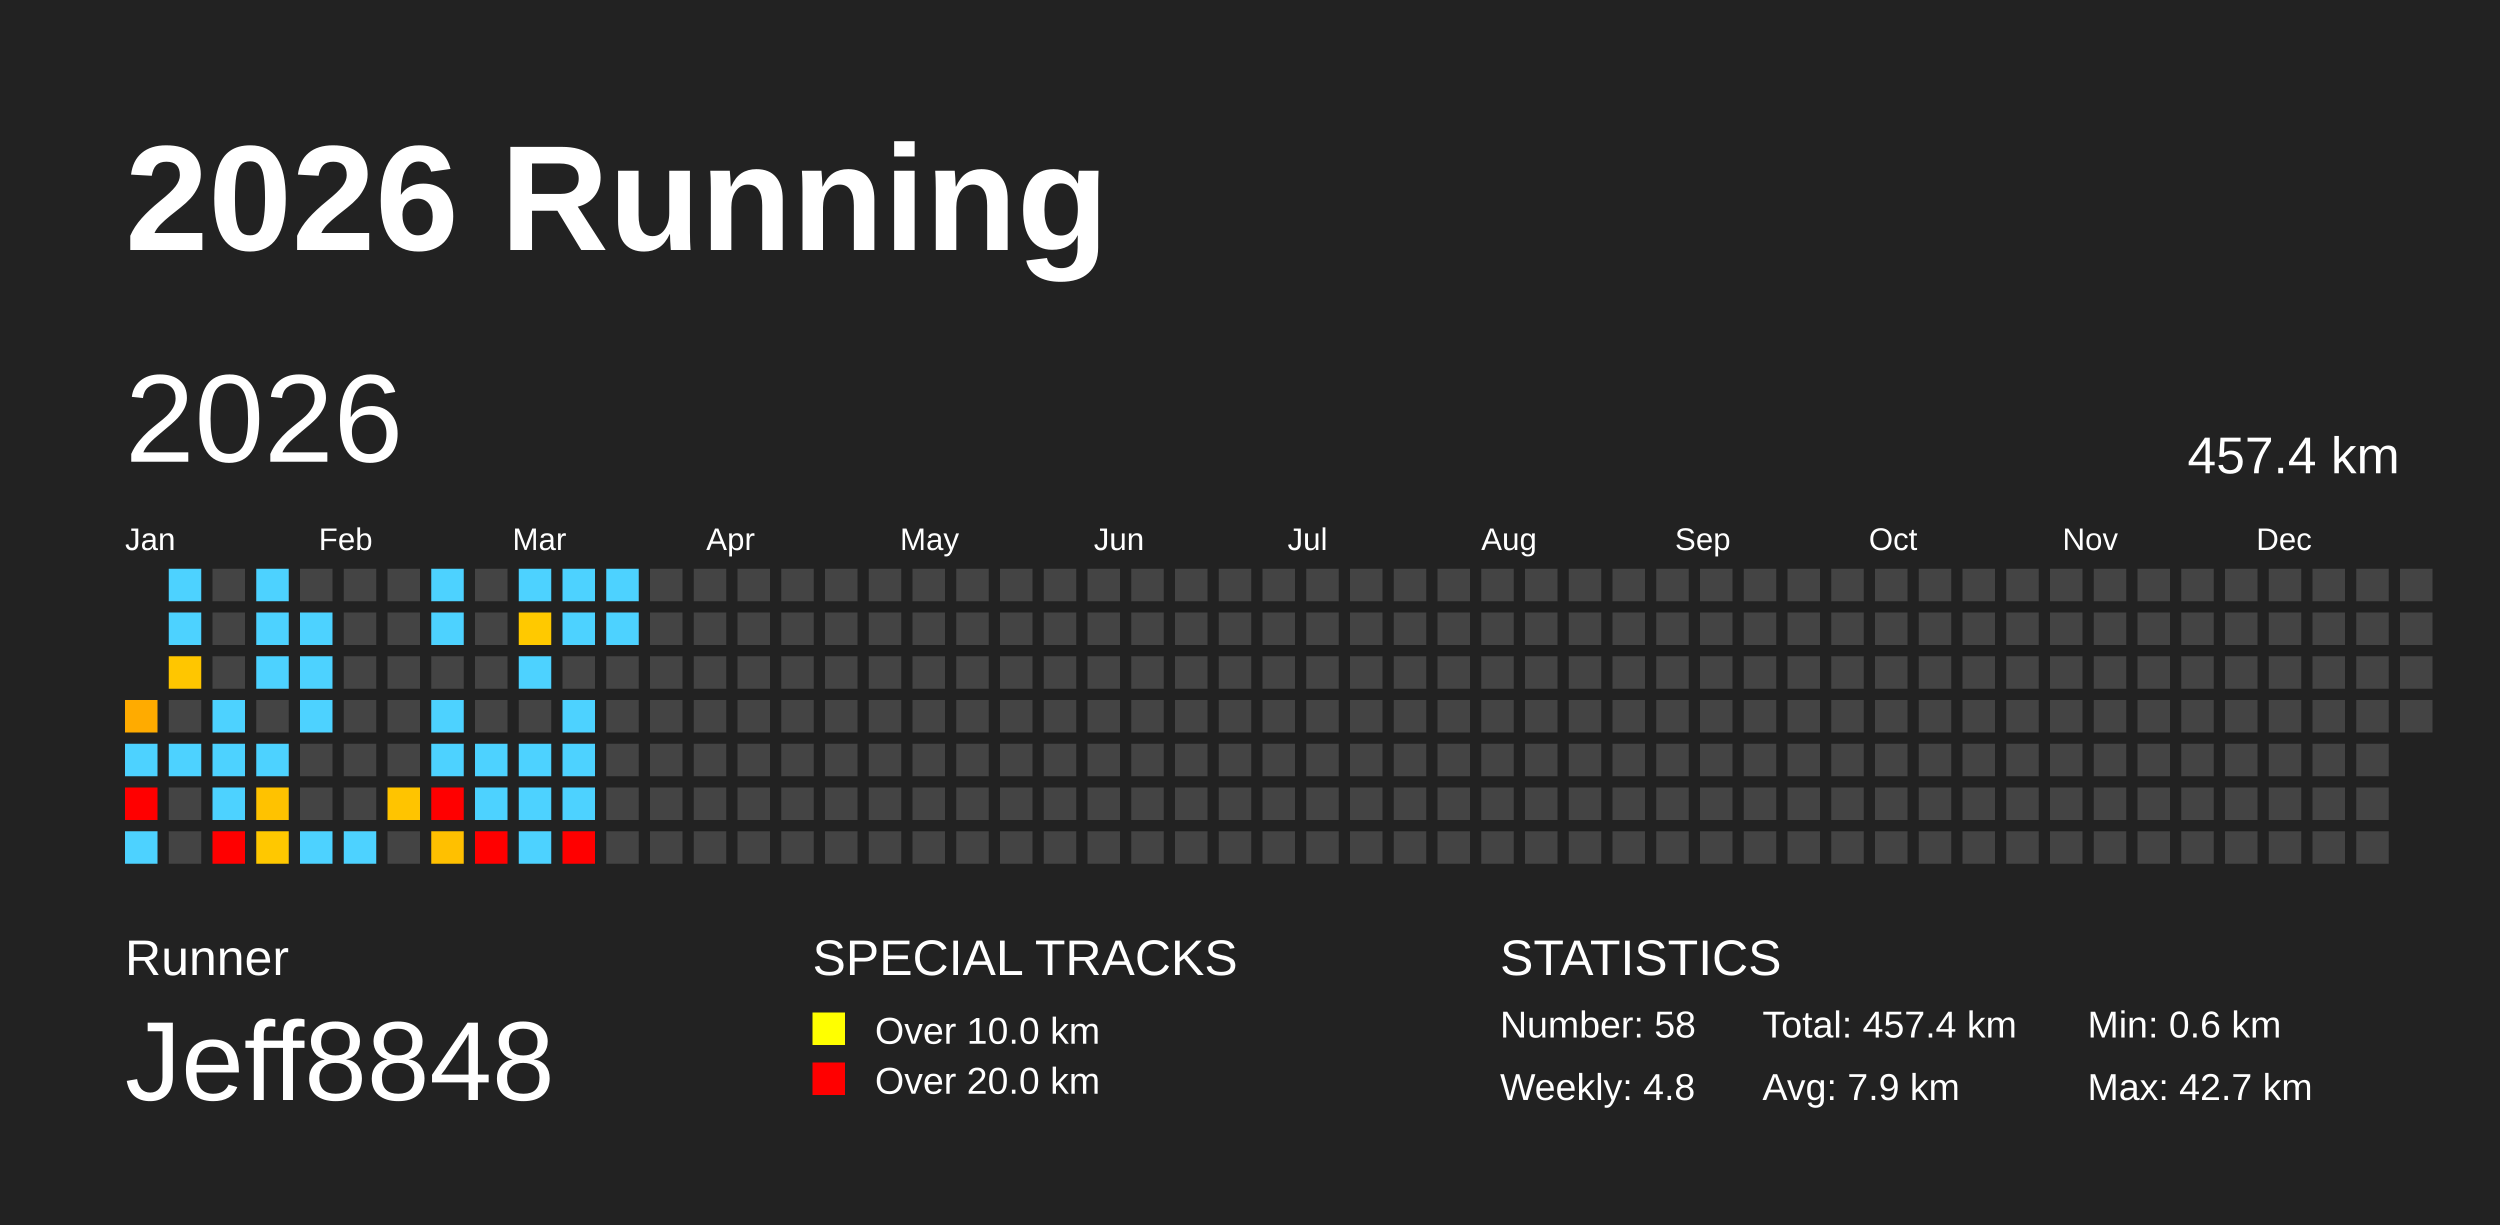
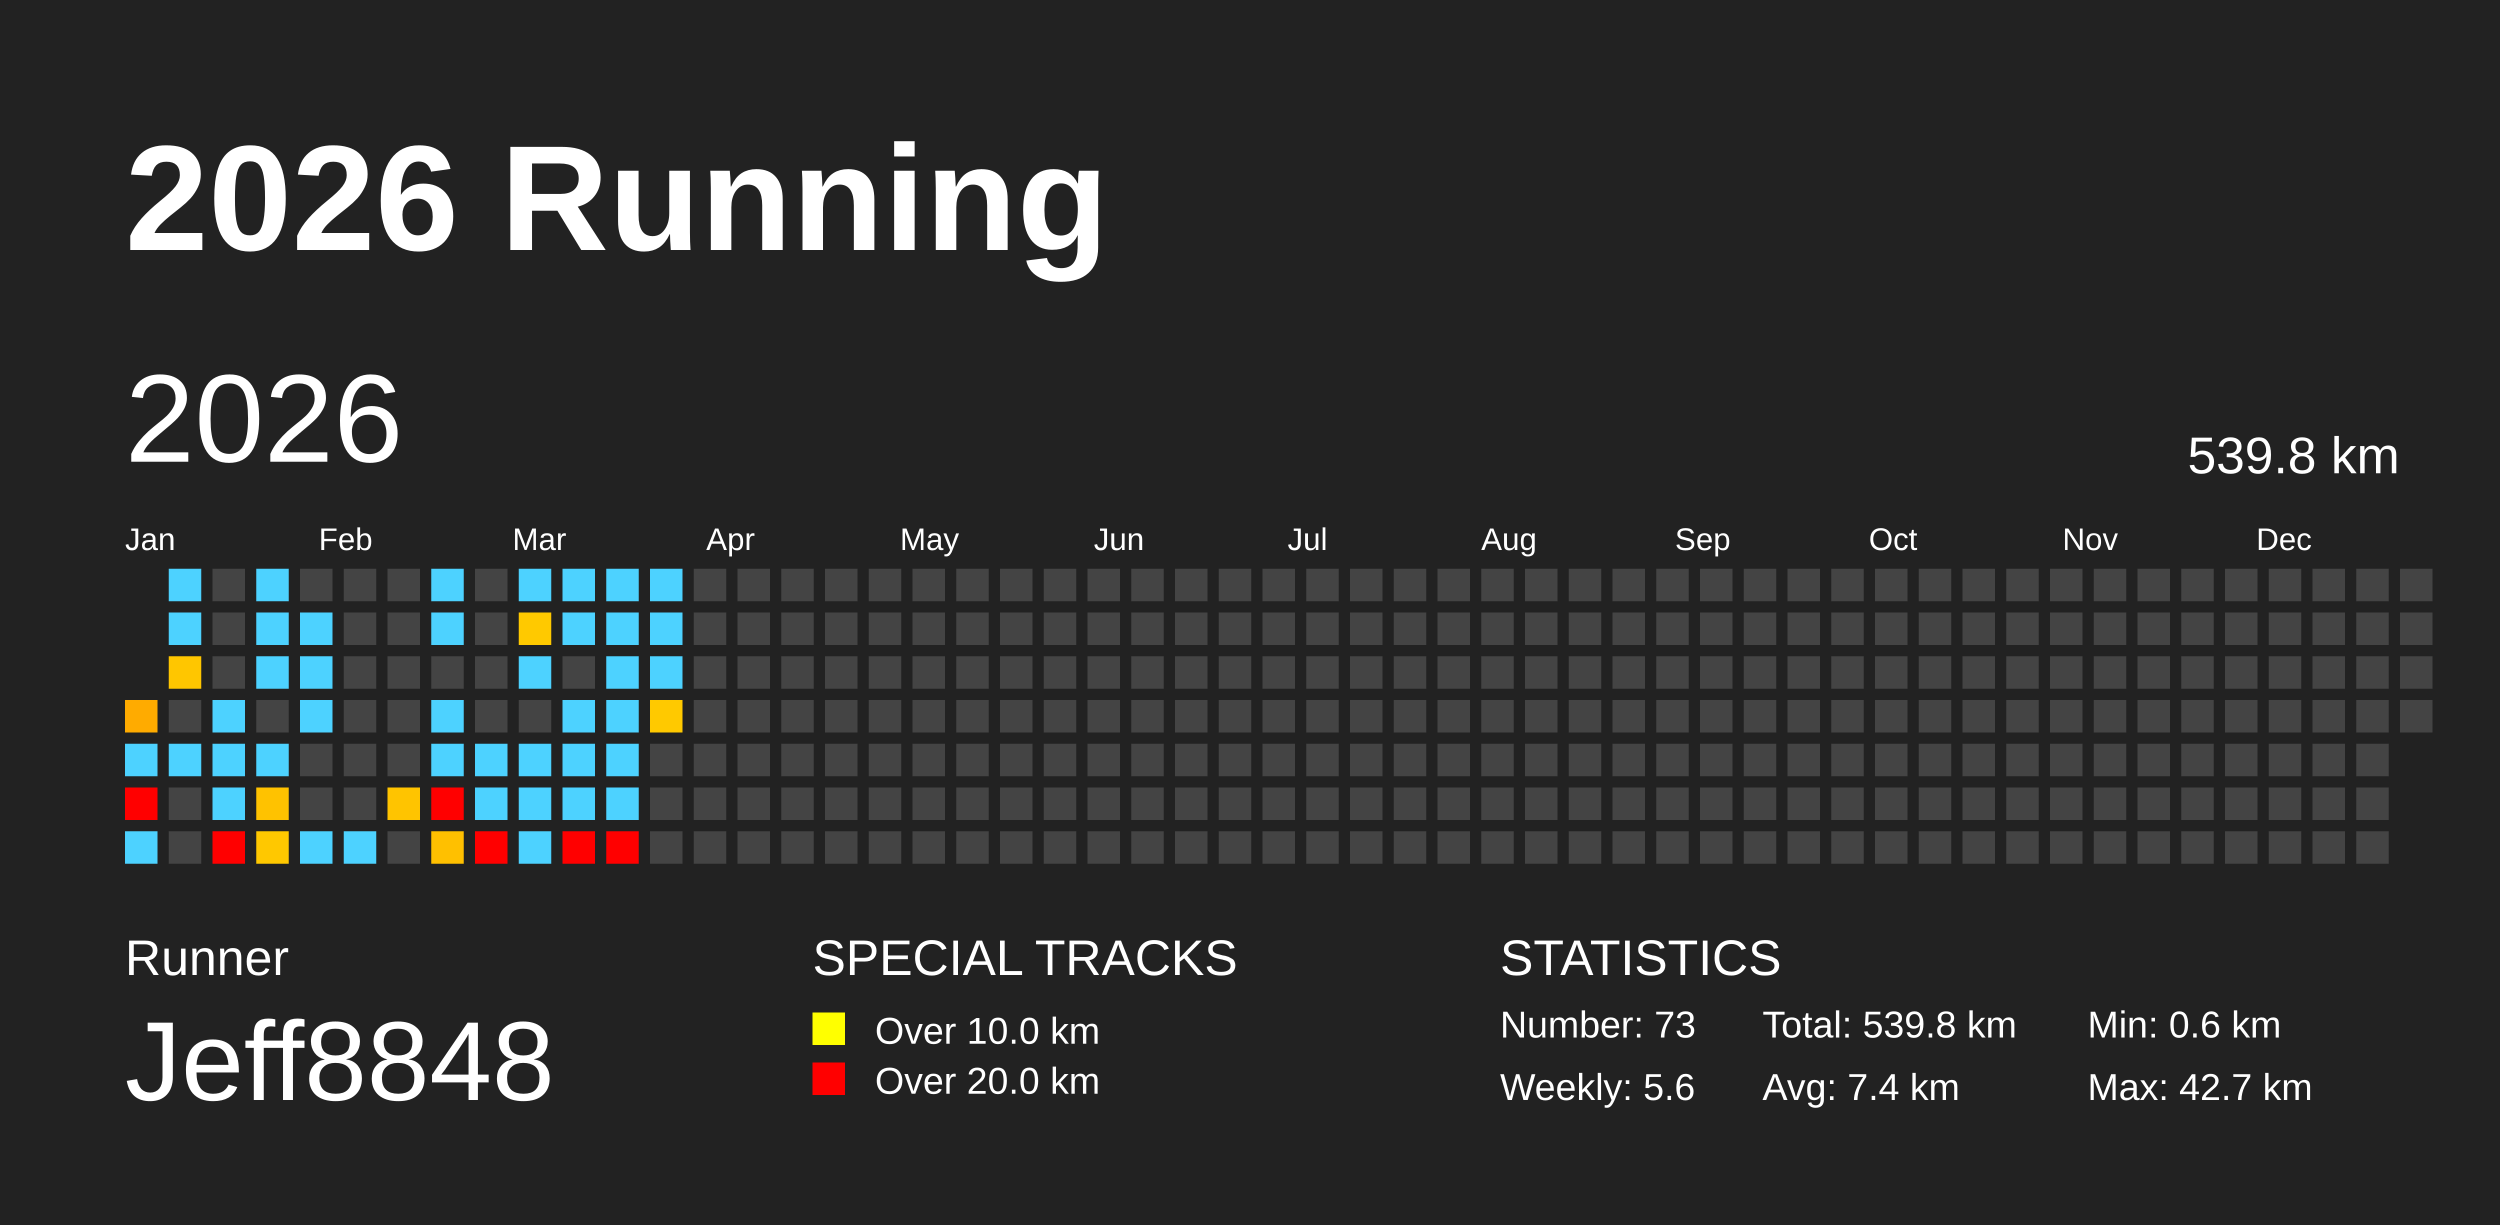
<svg xmlns="http://www.w3.org/2000/svg" baseProfile="full" height="98mm" version="1.1" viewBox="0,0,200,98" width="200mm">
  <defs />
  <rect fill="#222222" height="98" width="200" x="0" y="0" />
  <text fill="#FFFFFF" style="font-size:12px; font-family:Arial; font-weight:bold;" x="10" y="20">2026 Running</text>
  <text fill="#FFFFFF" style="font-size:4px; font-family:Arial" x="10" y="78">Runner</text>
  <text fill="#FFFFFF" style="font-size:9px; font-family:Arial" x="10" y="88">Jeff8848</text>
  <text fill="#FFFFFF" style="font-size:4px; font-family:Arial" x="65" y="78">SPECIAL TRACKS</text>
  <rect fill="yellow" height="2.6" width="2.6" x="65" y="81" />
  <text fill="#FFFFFF" style="font-size:3px; font-family:Arial" x="70" y="83.5">Over 10.0 km</text>
  <rect fill="red" height="2.6" width="2.6" x="65" y="85" />
  <text fill="#FFFFFF" style="font-size:3px; font-family:Arial" x="70" y="87.5">Over 20.0 km</text>
  <text fill="#FFFFFF" style="font-size:4px; font-family:Arial" x="120" y="78">STATISTICS</text>
-   <text fill="#FFFFFF" style="font-size:3px; font-family:Arial" x="120" y="83">Number: 58</text>
-   <text fill="#FFFFFF" style="font-size:3px; font-family:Arial" x="120" y="88">Weekly: 4.8</text>
-   <text fill="#FFFFFF" style="font-size:3px; font-family:Arial" x="141" y="83">Total: 457.4 km</text>
-   <text fill="#FFFFFF" style="font-size:3px; font-family:Arial" x="141" y="88">Avg: 7.9 km</text>
+   <text fill="#FFFFFF" style="font-size:3px; font-family:Arial" x="120" y="83">Number: 73</text>
+   <text fill="#FFFFFF" style="font-size:3px; font-family:Arial" x="120" y="88">Weekly: 5.6</text>
+   <text fill="#FFFFFF" style="font-size:3px; font-family:Arial" x="141" y="83">Total: 539.8 km</text>
+   <text fill="#FFFFFF" style="font-size:3px; font-family:Arial" x="141" y="88">Avg: 7.4 km</text>
  <text fill="#FFFFFF" style="font-size:3px; font-family:Arial" x="167" y="83">Min: 0.6 km</text>
  <text fill="#FFFFFF" style="font-size:3px; font-family:Arial" x="167" y="88">Max: 42.7 km</text>
  <text dominant-baseline="hanging" fill="#FFFFFF" style="font-size:10.0px; font-family:Arial;" x="10" y="30">2026</text>
-   <text dominant-baseline="hanging" fill="#FFFFFF" style="font-size:4.125px; font-family:Arial;" x="175" y="35">457.4 km</text>
+   <text dominant-baseline="hanging" fill="#FFFFFF" style="font-size:4.125px; font-family:Arial;" x="175" y="35">539.8 km</text>
  <text fill="#FFFFFF" style="font-size:2.5px; font-family:Arial" x="10.0" y="44">Jan</text>
  <text fill="#FFFFFF" style="font-size:2.5px; font-family:Arial" x="25.5" y="44">Feb</text>
  <text fill="#FFFFFF" style="font-size:2.5px; font-family:Arial" x="41.0" y="44">Mar</text>
  <text fill="#FFFFFF" style="font-size:2.5px; font-family:Arial" x="56.5" y="44">Apr</text>
  <text fill="#FFFFFF" style="font-size:2.5px; font-family:Arial" x="72.0" y="44">May</text>
  <text fill="#FFFFFF" style="font-size:2.5px; font-family:Arial" x="87.5" y="44">Jun</text>
  <text fill="#FFFFFF" style="font-size:2.5px; font-family:Arial" x="103.0" y="44">Jul</text>
  <text fill="#FFFFFF" style="font-size:2.5px; font-family:Arial" x="118.5" y="44">Aug</text>
  <text fill="#FFFFFF" style="font-size:2.5px; font-family:Arial" x="134.0" y="44">Sep</text>
  <text fill="#FFFFFF" style="font-size:2.5px; font-family:Arial" x="149.5" y="44">Oct</text>
  <text fill="#FFFFFF" style="font-size:2.5px; font-family:Arial" x="165.0" y="44">Nov</text>
  <text fill="#FFFFFF" style="font-size:2.5px; font-family:Arial" x="180.5" y="44">Dec</text>
  <rect fill="#ffab00" height="2.6" width="2.6" x="10.0" y="56.0" />
  <rect fill="#4dd2ff" height="2.6" width="2.6" x="10.0" y="59.5" />
  <rect fill="red" height="2.6" width="2.6" x="10.0" y="63.0" />
  <rect fill="#4dd2ff" height="2.6" width="2.6" x="10.0" y="66.5" />
  <rect fill="#4dd2ff" height="2.6" width="2.6" x="13.5" y="45.5" />
  <rect fill="#4dd2ff" height="2.6" width="2.6" x="13.5" y="49.0" />
  <rect fill="#ffc600" height="2.6" width="2.6" x="13.5" y="52.5" />
  <rect fill="#444444" height="2.6" width="2.6" x="13.5" y="56.0" />
  <rect fill="#4dd2ff" height="2.6" width="2.6" x="13.5" y="59.5" />
  <rect fill="#444444" height="2.6" width="2.6" x="13.5" y="63.0" />
  <rect fill="#444444" height="2.6" width="2.6" x="13.5" y="66.5" />
  <rect fill="#444444" height="2.6" width="2.6" x="17.0" y="45.5" />
  <rect fill="#444444" height="2.6" width="2.6" x="17.0" y="49.0" />
  <rect fill="#444444" height="2.6" width="2.6" x="17.0" y="52.5" />
  <rect fill="#4dd2ff" height="2.6" width="2.6" x="17.0" y="56.0" />
  <rect fill="#4dd2ff" height="2.6" width="2.6" x="17.0" y="59.5" />
  <rect fill="#4dd2ff" height="2.6" width="2.6" x="17.0" y="63.0" />
  <rect fill="red" height="2.6" width="2.6" x="17.0" y="66.5" />
  <rect fill="#4dd2ff" height="2.6" width="2.6" x="20.5" y="45.5" />
  <rect fill="#4dd2ff" height="2.6" width="2.6" x="20.5" y="49.0" />
  <rect fill="#4dd2ff" height="2.6" width="2.6" x="20.5" y="52.5" />
  <rect fill="#444444" height="2.6" width="2.6" x="20.5" y="56.0" />
  <rect fill="#4dd2ff" height="2.6" width="2.6" x="20.5" y="59.5" />
  <rect fill="#ffc200" height="2.6" width="2.6" x="20.5" y="63.0" />
  <rect fill="#ffc800" height="2.6" width="2.6" x="20.5" y="66.5" />
  <rect fill="#444444" height="2.6" width="2.6" x="24.0" y="45.5" />
  <rect fill="#4dd2ff" height="2.6" width="2.6" x="24.0" y="49.0" />
  <rect fill="#4dd2ff" height="2.6" width="2.6" x="24.0" y="52.5" />
  <rect fill="#4dd2ff" height="2.6" width="2.6" x="24.0" y="56.0" />
  <rect fill="#444444" height="2.6" width="2.6" x="24.0" y="59.5" />
  <rect fill="#444444" height="2.6" width="2.6" x="24.0" y="63.0" />
  <rect fill="#4dd2ff" height="2.6" width="2.6" x="24.0" y="66.5" />
  <rect fill="#444444" height="2.6" width="2.6" x="27.5" y="45.5" />
  <rect fill="#444444" height="2.6" width="2.6" x="27.5" y="49.0" />
  <rect fill="#444444" height="2.6" width="2.6" x="27.5" y="52.5" />
  <rect fill="#444444" height="2.6" width="2.6" x="27.5" y="56.0" />
  <rect fill="#444444" height="2.6" width="2.6" x="27.5" y="59.5" />
  <rect fill="#444444" height="2.6" width="2.6" x="27.5" y="63.0" />
  <rect fill="#4dd2ff" height="2.6" width="2.6" x="27.5" y="66.5" />
  <rect fill="#444444" height="2.6" width="2.6" x="31.0" y="45.5" />
  <rect fill="#444444" height="2.6" width="2.6" x="31.0" y="49.0" />
  <rect fill="#444444" height="2.6" width="2.6" x="31.0" y="52.5" />
  <rect fill="#444444" height="2.6" width="2.6" x="31.0" y="56.0" />
  <rect fill="#444444" height="2.6" width="2.6" x="31.0" y="59.5" />
  <rect fill="#ffc400" height="2.6" width="2.6" x="31.0" y="63.0" />
  <rect fill="#444444" height="2.6" width="2.6" x="31.0" y="66.5" />
  <rect fill="#4dd2ff" height="2.6" width="2.6" x="34.5" y="45.5" />
  <rect fill="#4dd2ff" height="2.6" width="2.6" x="34.5" y="49.0" />
  <rect fill="#444444" height="2.6" width="2.6" x="34.5" y="52.5" />
  <rect fill="#4dd2ff" height="2.6" width="2.6" x="34.5" y="56.0" />
  <rect fill="#4dd2ff" height="2.6" width="2.6" x="34.5" y="59.5" />
  <rect fill="red" height="2.6" width="2.6" x="34.5" y="63.0" />
  <rect fill="#ffc000" height="2.6" width="2.6" x="34.5" y="66.5" />
  <rect fill="#444444" height="2.6" width="2.6" x="38.0" y="45.5" />
  <rect fill="#444444" height="2.6" width="2.6" x="38.0" y="49.0" />
  <rect fill="#444444" height="2.6" width="2.6" x="38.0" y="52.5" />
  <rect fill="#444444" height="2.6" width="2.6" x="38.0" y="56.0" />
  <rect fill="#4dd2ff" height="2.6" width="2.6" x="38.0" y="59.5" />
  <rect fill="#4dd2ff" height="2.6" width="2.6" x="38.0" y="63.0" />
  <rect fill="red" height="2.6" width="2.6" x="38.0" y="66.5" />
  <rect fill="#4dd2ff" height="2.6" width="2.6" x="41.5" y="45.5" />
  <rect fill="#ffc900" height="2.6" width="2.6" x="41.5" y="49.0" />
  <rect fill="#4dd2ff" height="2.6" width="2.6" x="41.5" y="52.5" />
  <rect fill="#444444" height="2.6" width="2.6" x="41.5" y="56.0" />
  <rect fill="#4dd2ff" height="2.6" width="2.6" x="41.5" y="59.5" />
  <rect fill="#4dd2ff" height="2.6" width="2.6" x="41.5" y="63.0" />
  <rect fill="#4dd2ff" height="2.6" width="2.6" x="41.5" y="66.5" />
  <rect fill="#4dd2ff" height="2.6" width="2.6" x="45.0" y="45.5" />
  <rect fill="#4dd2ff" height="2.6" width="2.6" x="45.0" y="49.0" />
  <rect fill="#444444" height="2.6" width="2.6" x="45.0" y="52.5" />
  <rect fill="#4dd2ff" height="2.6" width="2.6" x="45.0" y="56.0" />
  <rect fill="#4dd2ff" height="2.6" width="2.6" x="45.0" y="59.5" />
  <rect fill="#4dd2ff" height="2.6" width="2.6" x="45.0" y="63.0" />
  <rect fill="red" height="2.6" width="2.6" x="45.0" y="66.5" />
  <rect fill="#4dd2ff" height="2.6" width="2.6" x="48.5" y="45.5" />
  <rect fill="#4dd2ff" height="2.6" width="2.6" x="48.5" y="49.0" />
-   <rect fill="#444444" height="2.6" width="2.6" x="48.5" y="52.5" />
-   <rect fill="#444444" height="2.6" width="2.6" x="48.5" y="56.0" />
-   <rect fill="#444444" height="2.6" width="2.6" x="48.5" y="59.5" />
-   <rect fill="#444444" height="2.6" width="2.6" x="48.5" y="63.0" />
-   <rect fill="#444444" height="2.6" width="2.6" x="48.5" y="66.5" />
-   <rect fill="#444444" height="2.6" width="2.6" x="52.0" y="45.5" />
-   <rect fill="#444444" height="2.6" width="2.6" x="52.0" y="49.0" />
-   <rect fill="#444444" height="2.6" width="2.6" x="52.0" y="52.5" />
-   <rect fill="#444444" height="2.6" width="2.6" x="52.0" y="56.0" />
+   <rect fill="#4dd2ff" height="2.6" width="2.6" x="48.5" y="52.5" />
+   <rect fill="#4dd2ff" height="2.6" width="2.6" x="48.5" y="56.0" />
+   <rect fill="#4dd2ff" height="2.6" width="2.6" x="48.5" y="59.5" />
+   <rect fill="#4dd2ff" height="2.6" width="2.6" x="48.5" y="63.0" />
+   <rect fill="red" height="2.6" width="2.6" x="48.5" y="66.5" />
+   <rect fill="#4dd2ff" height="2.6" width="2.6" x="52.0" y="45.5" />
+   <rect fill="#4dd2ff" height="2.6" width="2.6" x="52.0" y="49.0" />
+   <rect fill="#4dd2ff" height="2.6" width="2.6" x="52.0" y="52.5" />
+   <rect fill="#ffc900" height="2.6" width="2.6" x="52.0" y="56.0" />
  <rect fill="#444444" height="2.6" width="2.6" x="52.0" y="59.5" />
  <rect fill="#444444" height="2.6" width="2.6" x="52.0" y="63.0" />
  <rect fill="#444444" height="2.6" width="2.6" x="52.0" y="66.5" />
  <rect fill="#444444" height="2.6" width="2.6" x="55.5" y="45.5" />
  <rect fill="#444444" height="2.6" width="2.6" x="55.5" y="49.0" />
  <rect fill="#444444" height="2.6" width="2.6" x="55.5" y="52.5" />
  <rect fill="#444444" height="2.6" width="2.6" x="55.5" y="56.0" />
  <rect fill="#444444" height="2.6" width="2.6" x="55.5" y="59.5" />
  <rect fill="#444444" height="2.6" width="2.6" x="55.5" y="63.0" />
  <rect fill="#444444" height="2.6" width="2.6" x="55.5" y="66.5" />
  <rect fill="#444444" height="2.6" width="2.6" x="59.0" y="45.5" />
  <rect fill="#444444" height="2.6" width="2.6" x="59.0" y="49.0" />
  <rect fill="#444444" height="2.6" width="2.6" x="59.0" y="52.5" />
  <rect fill="#444444" height="2.6" width="2.6" x="59.0" y="56.0" />
  <rect fill="#444444" height="2.6" width="2.6" x="59.0" y="59.5" />
  <rect fill="#444444" height="2.6" width="2.6" x="59.0" y="63.0" />
  <rect fill="#444444" height="2.6" width="2.6" x="59.0" y="66.5" />
  <rect fill="#444444" height="2.6" width="2.6" x="62.5" y="45.5" />
  <rect fill="#444444" height="2.6" width="2.6" x="62.5" y="49.0" />
  <rect fill="#444444" height="2.6" width="2.6" x="62.5" y="52.5" />
  <rect fill="#444444" height="2.6" width="2.6" x="62.5" y="56.0" />
  <rect fill="#444444" height="2.6" width="2.6" x="62.5" y="59.5" />
  <rect fill="#444444" height="2.6" width="2.6" x="62.5" y="63.0" />
  <rect fill="#444444" height="2.6" width="2.6" x="62.5" y="66.5" />
  <rect fill="#444444" height="2.6" width="2.6" x="66.0" y="45.5" />
  <rect fill="#444444" height="2.6" width="2.6" x="66.0" y="49.0" />
  <rect fill="#444444" height="2.6" width="2.6" x="66.0" y="52.5" />
  <rect fill="#444444" height="2.6" width="2.6" x="66.0" y="56.0" />
  <rect fill="#444444" height="2.6" width="2.6" x="66.0" y="59.5" />
  <rect fill="#444444" height="2.6" width="2.6" x="66.0" y="63.0" />
  <rect fill="#444444" height="2.6" width="2.6" x="66.0" y="66.5" />
  <rect fill="#444444" height="2.6" width="2.6" x="69.5" y="45.5" />
  <rect fill="#444444" height="2.6" width="2.6" x="69.5" y="49.0" />
  <rect fill="#444444" height="2.6" width="2.6" x="69.5" y="52.5" />
  <rect fill="#444444" height="2.6" width="2.6" x="69.5" y="56.0" />
  <rect fill="#444444" height="2.6" width="2.6" x="69.5" y="59.5" />
  <rect fill="#444444" height="2.6" width="2.6" x="69.5" y="63.0" />
  <rect fill="#444444" height="2.6" width="2.6" x="69.5" y="66.5" />
  <rect fill="#444444" height="2.6" width="2.6" x="73.0" y="45.5" />
  <rect fill="#444444" height="2.6" width="2.6" x="73.0" y="49.0" />
  <rect fill="#444444" height="2.6" width="2.6" x="73.0" y="52.5" />
  <rect fill="#444444" height="2.6" width="2.6" x="73.0" y="56.0" />
  <rect fill="#444444" height="2.6" width="2.6" x="73.0" y="59.5" />
  <rect fill="#444444" height="2.6" width="2.6" x="73.0" y="63.0" />
  <rect fill="#444444" height="2.6" width="2.6" x="73.0" y="66.5" />
  <rect fill="#444444" height="2.6" width="2.6" x="76.5" y="45.5" />
  <rect fill="#444444" height="2.6" width="2.6" x="76.5" y="49.0" />
  <rect fill="#444444" height="2.6" width="2.6" x="76.5" y="52.5" />
  <rect fill="#444444" height="2.6" width="2.6" x="76.5" y="56.0" />
  <rect fill="#444444" height="2.6" width="2.6" x="76.5" y="59.5" />
  <rect fill="#444444" height="2.6" width="2.6" x="76.5" y="63.0" />
  <rect fill="#444444" height="2.6" width="2.6" x="76.5" y="66.5" />
  <rect fill="#444444" height="2.6" width="2.6" x="80.0" y="45.5" />
  <rect fill="#444444" height="2.6" width="2.6" x="80.0" y="49.0" />
  <rect fill="#444444" height="2.6" width="2.6" x="80.0" y="52.5" />
  <rect fill="#444444" height="2.6" width="2.6" x="80.0" y="56.0" />
  <rect fill="#444444" height="2.6" width="2.6" x="80.0" y="59.5" />
  <rect fill="#444444" height="2.6" width="2.6" x="80.0" y="63.0" />
  <rect fill="#444444" height="2.6" width="2.6" x="80.0" y="66.5" />
  <rect fill="#444444" height="2.6" width="2.6" x="83.5" y="45.5" />
  <rect fill="#444444" height="2.6" width="2.6" x="83.5" y="49.0" />
  <rect fill="#444444" height="2.6" width="2.6" x="83.5" y="52.5" />
  <rect fill="#444444" height="2.6" width="2.6" x="83.5" y="56.0" />
  <rect fill="#444444" height="2.6" width="2.6" x="83.5" y="59.5" />
  <rect fill="#444444" height="2.6" width="2.6" x="83.5" y="63.0" />
  <rect fill="#444444" height="2.6" width="2.6" x="83.5" y="66.5" />
  <rect fill="#444444" height="2.6" width="2.6" x="87.0" y="45.5" />
  <rect fill="#444444" height="2.6" width="2.6" x="87.0" y="49.0" />
  <rect fill="#444444" height="2.6" width="2.6" x="87.0" y="52.5" />
  <rect fill="#444444" height="2.6" width="2.6" x="87.0" y="56.0" />
  <rect fill="#444444" height="2.6" width="2.6" x="87.0" y="59.5" />
  <rect fill="#444444" height="2.6" width="2.6" x="87.0" y="63.0" />
  <rect fill="#444444" height="2.6" width="2.6" x="87.0" y="66.5" />
  <rect fill="#444444" height="2.6" width="2.6" x="90.5" y="45.5" />
  <rect fill="#444444" height="2.6" width="2.6" x="90.5" y="49.0" />
  <rect fill="#444444" height="2.6" width="2.6" x="90.5" y="52.5" />
  <rect fill="#444444" height="2.6" width="2.6" x="90.5" y="56.0" />
  <rect fill="#444444" height="2.6" width="2.6" x="90.5" y="59.5" />
  <rect fill="#444444" height="2.6" width="2.6" x="90.5" y="63.0" />
  <rect fill="#444444" height="2.6" width="2.6" x="90.5" y="66.5" />
  <rect fill="#444444" height="2.6" width="2.6" x="94.0" y="45.5" />
  <rect fill="#444444" height="2.6" width="2.6" x="94.0" y="49.0" />
  <rect fill="#444444" height="2.6" width="2.6" x="94.0" y="52.5" />
  <rect fill="#444444" height="2.6" width="2.6" x="94.0" y="56.0" />
  <rect fill="#444444" height="2.6" width="2.6" x="94.0" y="59.5" />
  <rect fill="#444444" height="2.6" width="2.6" x="94.0" y="63.0" />
  <rect fill="#444444" height="2.6" width="2.6" x="94.0" y="66.5" />
  <rect fill="#444444" height="2.6" width="2.6" x="97.5" y="45.5" />
  <rect fill="#444444" height="2.6" width="2.6" x="97.5" y="49.0" />
  <rect fill="#444444" height="2.6" width="2.6" x="97.5" y="52.5" />
  <rect fill="#444444" height="2.6" width="2.6" x="97.5" y="56.0" />
  <rect fill="#444444" height="2.6" width="2.6" x="97.5" y="59.5" />
  <rect fill="#444444" height="2.6" width="2.6" x="97.5" y="63.0" />
  <rect fill="#444444" height="2.6" width="2.6" x="97.5" y="66.5" />
  <rect fill="#444444" height="2.6" width="2.6" x="101.0" y="45.5" />
  <rect fill="#444444" height="2.6" width="2.6" x="101.0" y="49.0" />
  <rect fill="#444444" height="2.6" width="2.6" x="101.0" y="52.5" />
  <rect fill="#444444" height="2.6" width="2.6" x="101.0" y="56.0" />
  <rect fill="#444444" height="2.6" width="2.6" x="101.0" y="59.5" />
  <rect fill="#444444" height="2.6" width="2.6" x="101.0" y="63.0" />
  <rect fill="#444444" height="2.6" width="2.6" x="101.0" y="66.5" />
  <rect fill="#444444" height="2.6" width="2.6" x="104.5" y="45.5" />
  <rect fill="#444444" height="2.6" width="2.6" x="104.5" y="49.0" />
  <rect fill="#444444" height="2.6" width="2.6" x="104.5" y="52.5" />
  <rect fill="#444444" height="2.6" width="2.6" x="104.5" y="56.0" />
  <rect fill="#444444" height="2.6" width="2.6" x="104.5" y="59.5" />
  <rect fill="#444444" height="2.6" width="2.6" x="104.5" y="63.0" />
  <rect fill="#444444" height="2.6" width="2.6" x="104.5" y="66.5" />
  <rect fill="#444444" height="2.6" width="2.6" x="108.0" y="45.5" />
  <rect fill="#444444" height="2.6" width="2.6" x="108.0" y="49.0" />
  <rect fill="#444444" height="2.6" width="2.6" x="108.0" y="52.5" />
  <rect fill="#444444" height="2.6" width="2.6" x="108.0" y="56.0" />
  <rect fill="#444444" height="2.6" width="2.6" x="108.0" y="59.5" />
  <rect fill="#444444" height="2.6" width="2.6" x="108.0" y="63.0" />
  <rect fill="#444444" height="2.6" width="2.6" x="108.0" y="66.5" />
  <rect fill="#444444" height="2.6" width="2.6" x="111.5" y="45.5" />
  <rect fill="#444444" height="2.6" width="2.6" x="111.5" y="49.0" />
  <rect fill="#444444" height="2.6" width="2.6" x="111.5" y="52.5" />
  <rect fill="#444444" height="2.6" width="2.6" x="111.5" y="56.0" />
  <rect fill="#444444" height="2.6" width="2.6" x="111.5" y="59.5" />
  <rect fill="#444444" height="2.6" width="2.6" x="111.5" y="63.0" />
  <rect fill="#444444" height="2.6" width="2.6" x="111.5" y="66.5" />
  <rect fill="#444444" height="2.6" width="2.6" x="115.0" y="45.5" />
  <rect fill="#444444" height="2.6" width="2.6" x="115.0" y="49.0" />
  <rect fill="#444444" height="2.6" width="2.6" x="115.0" y="52.5" />
  <rect fill="#444444" height="2.6" width="2.6" x="115.0" y="56.0" />
  <rect fill="#444444" height="2.6" width="2.6" x="115.0" y="59.5" />
  <rect fill="#444444" height="2.6" width="2.6" x="115.0" y="63.0" />
  <rect fill="#444444" height="2.6" width="2.6" x="115.0" y="66.5" />
  <rect fill="#444444" height="2.6" width="2.6" x="118.5" y="45.5" />
  <rect fill="#444444" height="2.6" width="2.6" x="118.5" y="49.0" />
  <rect fill="#444444" height="2.6" width="2.6" x="118.5" y="52.5" />
  <rect fill="#444444" height="2.6" width="2.6" x="118.5" y="56.0" />
  <rect fill="#444444" height="2.6" width="2.6" x="118.5" y="59.5" />
  <rect fill="#444444" height="2.6" width="2.6" x="118.5" y="63.0" />
  <rect fill="#444444" height="2.6" width="2.6" x="118.5" y="66.5" />
  <rect fill="#444444" height="2.6" width="2.6" x="122.0" y="45.5" />
  <rect fill="#444444" height="2.6" width="2.6" x="122.0" y="49.0" />
  <rect fill="#444444" height="2.6" width="2.6" x="122.0" y="52.5" />
  <rect fill="#444444" height="2.6" width="2.6" x="122.0" y="56.0" />
  <rect fill="#444444" height="2.6" width="2.6" x="122.0" y="59.5" />
  <rect fill="#444444" height="2.6" width="2.6" x="122.0" y="63.0" />
  <rect fill="#444444" height="2.6" width="2.6" x="122.0" y="66.5" />
  <rect fill="#444444" height="2.6" width="2.6" x="125.5" y="45.5" />
  <rect fill="#444444" height="2.6" width="2.6" x="125.5" y="49.0" />
  <rect fill="#444444" height="2.6" width="2.6" x="125.5" y="52.5" />
  <rect fill="#444444" height="2.6" width="2.6" x="125.5" y="56.0" />
  <rect fill="#444444" height="2.6" width="2.6" x="125.5" y="59.5" />
  <rect fill="#444444" height="2.6" width="2.6" x="125.5" y="63.0" />
  <rect fill="#444444" height="2.6" width="2.6" x="125.5" y="66.5" />
  <rect fill="#444444" height="2.6" width="2.6" x="129.0" y="45.5" />
  <rect fill="#444444" height="2.6" width="2.6" x="129.0" y="49.0" />
  <rect fill="#444444" height="2.6" width="2.6" x="129.0" y="52.5" />
  <rect fill="#444444" height="2.6" width="2.6" x="129.0" y="56.0" />
  <rect fill="#444444" height="2.6" width="2.6" x="129.0" y="59.5" />
  <rect fill="#444444" height="2.6" width="2.6" x="129.0" y="63.0" />
  <rect fill="#444444" height="2.6" width="2.6" x="129.0" y="66.5" />
  <rect fill="#444444" height="2.6" width="2.6" x="132.5" y="45.5" />
  <rect fill="#444444" height="2.6" width="2.6" x="132.5" y="49.0" />
  <rect fill="#444444" height="2.6" width="2.6" x="132.5" y="52.5" />
  <rect fill="#444444" height="2.6" width="2.6" x="132.5" y="56.0" />
  <rect fill="#444444" height="2.6" width="2.6" x="132.5" y="59.5" />
  <rect fill="#444444" height="2.6" width="2.6" x="132.5" y="63.0" />
  <rect fill="#444444" height="2.6" width="2.6" x="132.5" y="66.5" />
  <rect fill="#444444" height="2.6" width="2.6" x="136.0" y="45.5" />
  <rect fill="#444444" height="2.6" width="2.6" x="136.0" y="49.0" />
  <rect fill="#444444" height="2.6" width="2.6" x="136.0" y="52.5" />
  <rect fill="#444444" height="2.6" width="2.6" x="136.0" y="56.0" />
  <rect fill="#444444" height="2.6" width="2.6" x="136.0" y="59.5" />
  <rect fill="#444444" height="2.6" width="2.6" x="136.0" y="63.0" />
  <rect fill="#444444" height="2.6" width="2.6" x="136.0" y="66.5" />
  <rect fill="#444444" height="2.6" width="2.6" x="139.5" y="45.5" />
  <rect fill="#444444" height="2.6" width="2.6" x="139.5" y="49.0" />
  <rect fill="#444444" height="2.6" width="2.6" x="139.5" y="52.5" />
  <rect fill="#444444" height="2.6" width="2.6" x="139.5" y="56.0" />
  <rect fill="#444444" height="2.6" width="2.6" x="139.5" y="59.5" />
  <rect fill="#444444" height="2.6" width="2.6" x="139.5" y="63.0" />
  <rect fill="#444444" height="2.6" width="2.6" x="139.5" y="66.5" />
  <rect fill="#444444" height="2.6" width="2.6" x="143.0" y="45.5" />
  <rect fill="#444444" height="2.6" width="2.6" x="143.0" y="49.0" />
  <rect fill="#444444" height="2.6" width="2.6" x="143.0" y="52.5" />
  <rect fill="#444444" height="2.6" width="2.6" x="143.0" y="56.0" />
  <rect fill="#444444" height="2.6" width="2.6" x="143.0" y="59.5" />
  <rect fill="#444444" height="2.6" width="2.6" x="143.0" y="63.0" />
  <rect fill="#444444" height="2.6" width="2.6" x="143.0" y="66.5" />
  <rect fill="#444444" height="2.6" width="2.6" x="146.5" y="45.5" />
  <rect fill="#444444" height="2.6" width="2.6" x="146.5" y="49.0" />
  <rect fill="#444444" height="2.6" width="2.6" x="146.5" y="52.5" />
  <rect fill="#444444" height="2.6" width="2.6" x="146.5" y="56.0" />
  <rect fill="#444444" height="2.6" width="2.6" x="146.5" y="59.5" />
  <rect fill="#444444" height="2.6" width="2.6" x="146.5" y="63.0" />
  <rect fill="#444444" height="2.6" width="2.6" x="146.5" y="66.5" />
  <rect fill="#444444" height="2.6" width="2.6" x="150.0" y="45.5" />
  <rect fill="#444444" height="2.6" width="2.6" x="150.0" y="49.0" />
  <rect fill="#444444" height="2.6" width="2.6" x="150.0" y="52.5" />
  <rect fill="#444444" height="2.6" width="2.6" x="150.0" y="56.0" />
  <rect fill="#444444" height="2.6" width="2.6" x="150.0" y="59.5" />
  <rect fill="#444444" height="2.6" width="2.6" x="150.0" y="63.0" />
  <rect fill="#444444" height="2.6" width="2.6" x="150.0" y="66.5" />
  <rect fill="#444444" height="2.6" width="2.6" x="153.5" y="45.5" />
  <rect fill="#444444" height="2.6" width="2.6" x="153.5" y="49.0" />
  <rect fill="#444444" height="2.6" width="2.6" x="153.5" y="52.5" />
  <rect fill="#444444" height="2.6" width="2.6" x="153.5" y="56.0" />
  <rect fill="#444444" height="2.6" width="2.6" x="153.5" y="59.5" />
  <rect fill="#444444" height="2.6" width="2.6" x="153.5" y="63.0" />
  <rect fill="#444444" height="2.6" width="2.6" x="153.5" y="66.5" />
  <rect fill="#444444" height="2.6" width="2.6" x="157.0" y="45.5" />
  <rect fill="#444444" height="2.6" width="2.6" x="157.0" y="49.0" />
  <rect fill="#444444" height="2.6" width="2.6" x="157.0" y="52.5" />
  <rect fill="#444444" height="2.6" width="2.6" x="157.0" y="56.0" />
  <rect fill="#444444" height="2.6" width="2.6" x="157.0" y="59.5" />
  <rect fill="#444444" height="2.6" width="2.6" x="157.0" y="63.0" />
  <rect fill="#444444" height="2.6" width="2.6" x="157.0" y="66.5" />
  <rect fill="#444444" height="2.6" width="2.6" x="160.5" y="45.5" />
  <rect fill="#444444" height="2.6" width="2.6" x="160.5" y="49.0" />
  <rect fill="#444444" height="2.6" width="2.6" x="160.5" y="52.5" />
  <rect fill="#444444" height="2.6" width="2.6" x="160.5" y="56.0" />
  <rect fill="#444444" height="2.6" width="2.6" x="160.5" y="59.5" />
  <rect fill="#444444" height="2.6" width="2.6" x="160.5" y="63.0" />
  <rect fill="#444444" height="2.6" width="2.6" x="160.5" y="66.5" />
  <rect fill="#444444" height="2.6" width="2.6" x="164.0" y="45.5" />
  <rect fill="#444444" height="2.6" width="2.6" x="164.0" y="49.0" />
  <rect fill="#444444" height="2.6" width="2.6" x="164.0" y="52.5" />
  <rect fill="#444444" height="2.6" width="2.6" x="164.0" y="56.0" />
  <rect fill="#444444" height="2.6" width="2.6" x="164.0" y="59.5" />
  <rect fill="#444444" height="2.6" width="2.6" x="164.0" y="63.0" />
  <rect fill="#444444" height="2.6" width="2.6" x="164.0" y="66.5" />
  <rect fill="#444444" height="2.6" width="2.6" x="167.5" y="45.5" />
  <rect fill="#444444" height="2.6" width="2.6" x="167.5" y="49.0" />
  <rect fill="#444444" height="2.6" width="2.6" x="167.5" y="52.5" />
  <rect fill="#444444" height="2.6" width="2.6" x="167.5" y="56.0" />
  <rect fill="#444444" height="2.6" width="2.6" x="167.5" y="59.5" />
  <rect fill="#444444" height="2.6" width="2.6" x="167.5" y="63.0" />
  <rect fill="#444444" height="2.6" width="2.6" x="167.5" y="66.5" />
  <rect fill="#444444" height="2.6" width="2.6" x="171.0" y="45.5" />
  <rect fill="#444444" height="2.6" width="2.6" x="171.0" y="49.0" />
  <rect fill="#444444" height="2.6" width="2.6" x="171.0" y="52.5" />
  <rect fill="#444444" height="2.6" width="2.6" x="171.0" y="56.0" />
  <rect fill="#444444" height="2.6" width="2.6" x="171.0" y="59.5" />
  <rect fill="#444444" height="2.6" width="2.6" x="171.0" y="63.0" />
  <rect fill="#444444" height="2.6" width="2.6" x="171.0" y="66.5" />
  <rect fill="#444444" height="2.6" width="2.6" x="174.5" y="45.5" />
  <rect fill="#444444" height="2.6" width="2.6" x="174.5" y="49.0" />
  <rect fill="#444444" height="2.6" width="2.6" x="174.5" y="52.5" />
  <rect fill="#444444" height="2.6" width="2.6" x="174.5" y="56.0" />
  <rect fill="#444444" height="2.6" width="2.6" x="174.5" y="59.5" />
  <rect fill="#444444" height="2.6" width="2.6" x="174.5" y="63.0" />
  <rect fill="#444444" height="2.6" width="2.6" x="174.5" y="66.5" />
  <rect fill="#444444" height="2.6" width="2.6" x="178.0" y="45.5" />
  <rect fill="#444444" height="2.6" width="2.6" x="178.0" y="49.0" />
  <rect fill="#444444" height="2.6" width="2.6" x="178.0" y="52.5" />
  <rect fill="#444444" height="2.6" width="2.6" x="178.0" y="56.0" />
  <rect fill="#444444" height="2.6" width="2.6" x="178.0" y="59.5" />
  <rect fill="#444444" height="2.6" width="2.6" x="178.0" y="63.0" />
  <rect fill="#444444" height="2.6" width="2.6" x="178.0" y="66.5" />
  <rect fill="#444444" height="2.6" width="2.6" x="181.5" y="45.5" />
  <rect fill="#444444" height="2.6" width="2.6" x="181.5" y="49.0" />
  <rect fill="#444444" height="2.6" width="2.6" x="181.5" y="52.5" />
  <rect fill="#444444" height="2.6" width="2.6" x="181.5" y="56.0" />
  <rect fill="#444444" height="2.6" width="2.6" x="181.5" y="59.5" />
  <rect fill="#444444" height="2.6" width="2.6" x="181.5" y="63.0" />
  <rect fill="#444444" height="2.6" width="2.6" x="181.5" y="66.5" />
  <rect fill="#444444" height="2.6" width="2.6" x="185.0" y="45.5" />
  <rect fill="#444444" height="2.6" width="2.6" x="185.0" y="49.0" />
  <rect fill="#444444" height="2.6" width="2.6" x="185.0" y="52.5" />
  <rect fill="#444444" height="2.6" width="2.6" x="185.0" y="56.0" />
  <rect fill="#444444" height="2.6" width="2.6" x="185.0" y="59.5" />
  <rect fill="#444444" height="2.6" width="2.6" x="185.0" y="63.0" />
  <rect fill="#444444" height="2.6" width="2.6" x="185.0" y="66.5" />
  <rect fill="#444444" height="2.6" width="2.6" x="188.5" y="45.5" />
  <rect fill="#444444" height="2.6" width="2.6" x="188.5" y="49.0" />
  <rect fill="#444444" height="2.6" width="2.6" x="188.5" y="52.5" />
  <rect fill="#444444" height="2.6" width="2.6" x="188.5" y="56.0" />
  <rect fill="#444444" height="2.6" width="2.6" x="188.5" y="59.5" />
  <rect fill="#444444" height="2.6" width="2.6" x="188.5" y="63.0" />
  <rect fill="#444444" height="2.6" width="2.6" x="188.5" y="66.5" />
  <rect fill="#444444" height="2.6" width="2.6" x="192.0" y="45.5" />
  <rect fill="#444444" height="2.6" width="2.6" x="192.0" y="49.0" />
  <rect fill="#444444" height="2.6" width="2.6" x="192.0" y="52.5" />
  <rect fill="#444444" height="2.6" width="2.6" x="192.0" y="56.0" />
</svg>
